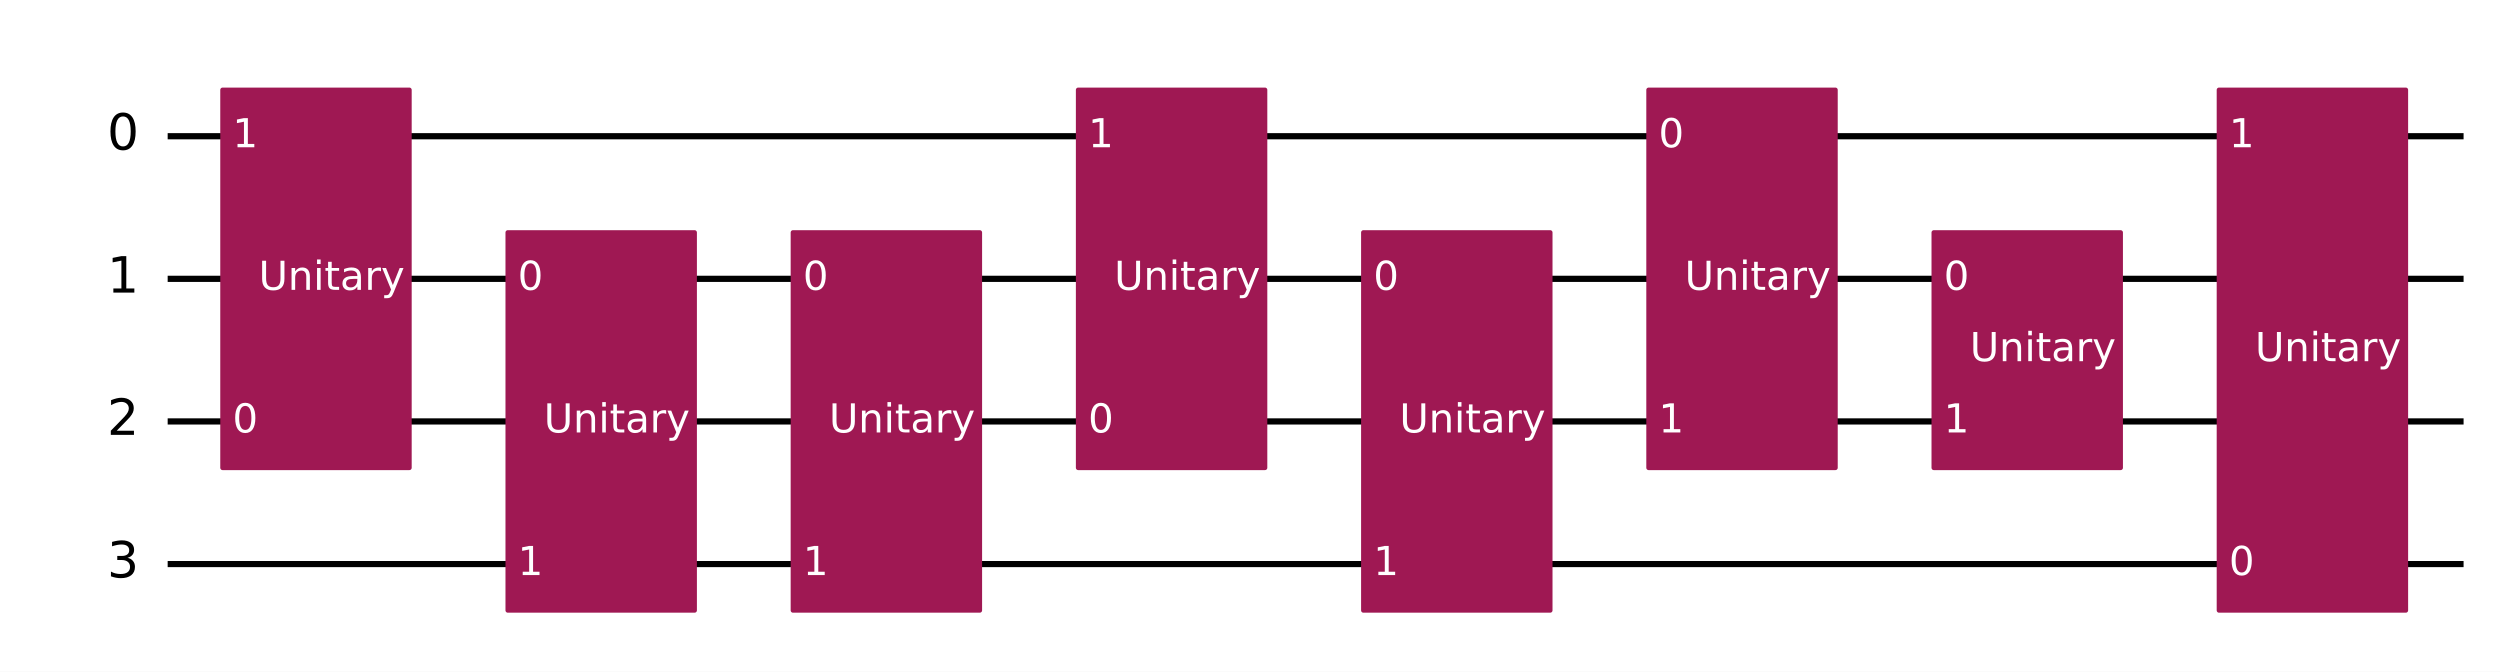
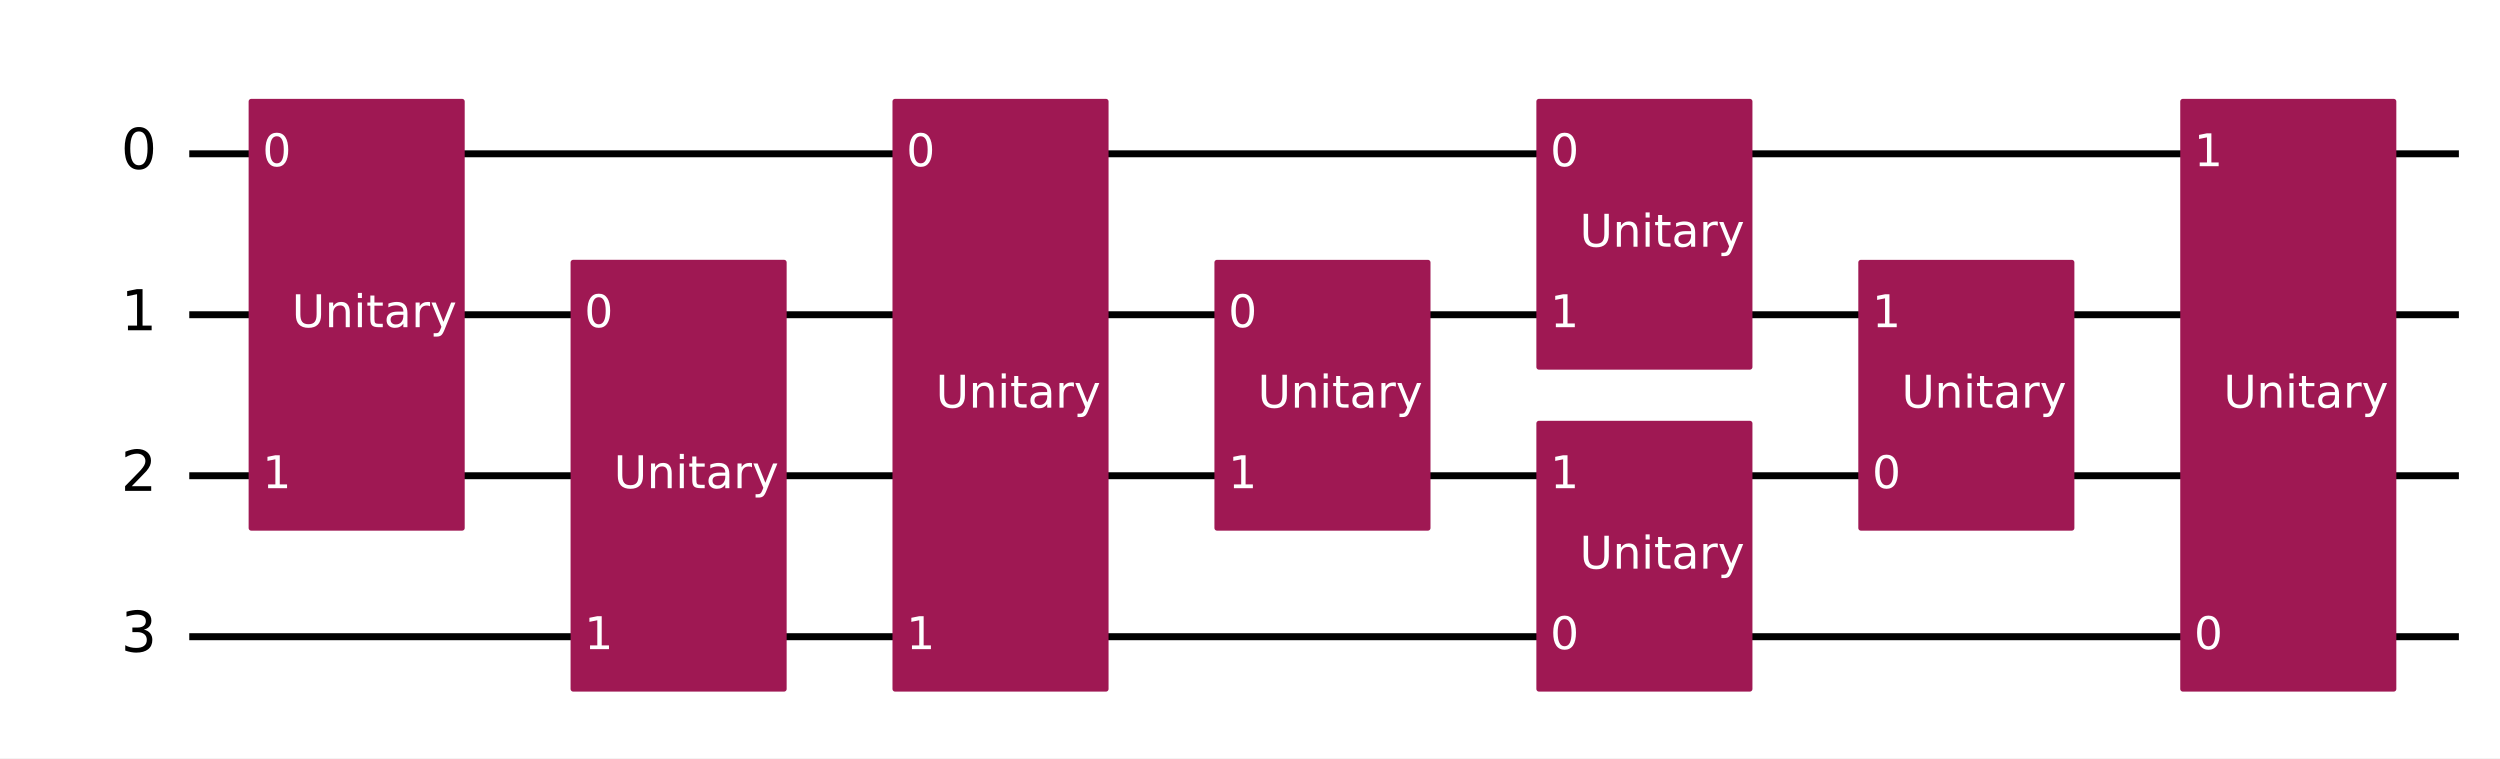
- <svg xmlns="http://www.w3.org/2000/svg" xmlns:xlink="http://www.w3.org/1999/xlink" width="812.64pt" height="218.36pt" version="1.1" viewBox="0 0 812.64 218.36">
+ <svg xmlns="http://www.w3.org/2000/svg" xmlns:xlink="http://www.w3.org/1999/xlink" width="719.93pt" height="218.36pt" version="1.1" viewBox="0 0 719.93 218.36">
  <defs>
    <style type="text/css">*{stroke-linejoin: round; stroke-linecap: butt}</style>
  </defs>
-   <path d="m0 218.36h812.64v-218.36h-812.64z" fill="#ffffff" />
-   <path d="m54.502 44.283h746.3" clip-path="url(#8fb275c92b1)" fill="none" stroke="#000000" stroke-linecap="square" stroke-width="2" />
-   <path d="m54.502 90.637h746.3" clip-path="url(#8fb275c92b1)" fill="none" stroke="#000000" stroke-linecap="square" stroke-width="2" />
-   <path d="m54.502 136.99h746.3" clip-path="url(#8fb275c92b1)" fill="none" stroke="#000000" stroke-linecap="square" stroke-width="2" />
-   <path d="m54.502 183.35h746.3" clip-path="url(#8fb275c92b1)" fill="none" stroke="#000000" stroke-linecap="square" stroke-width="2" />
+   <path d="m0 218.36h719.93v-218.36h-719.93z" fill="#ffffff" />
+   <path d="m54.502 44.283h653.59" clip-path="url(#8fb275c92b1)" fill="none" stroke="#000000" stroke-linecap="square" stroke-width="2" />
+   <path d="m54.502 90.637h653.59" clip-path="url(#8fb275c92b1)" fill="none" stroke="#000000" stroke-linecap="square" stroke-width="2" />
+   <path d="m54.502 136.99h653.59" clip-path="url(#8fb275c92b1)" fill="none" stroke="#000000" stroke-linecap="square" stroke-width="2" />
+   <path d="m54.502 183.35h653.59" clip-path="url(#8fb275c92b1)" fill="none" stroke="#000000" stroke-linecap="square" stroke-width="2" />
  <path d="m49.867 21.106h-1158.8v231.77h1158.8z" clip-path="url(#8fb275c92b1)" fill="#ffffff" stroke="#ffffff" stroke-width="1.5" />
  <path d="m72.348 152.06h60.724v-122.84h-60.724z" clip-path="url(#8fb275c92b1)" fill="#9f1853" stroke="#9f1853" stroke-width="1.5" />
  <path d="m165.06 198.41h60.724v-122.84h-60.724z" clip-path="url(#8fb275c92b1)" fill="#9f1853" stroke="#9f1853" stroke-width="1.5" />
-   <path d="m257.76 198.41h60.724v-122.84h-60.724z" clip-path="url(#8fb275c92b1)" fill="#9f1853" stroke="#9f1853" stroke-width="1.5" />
-   <path d="m350.47 152.06h60.724v-122.84h-60.724z" clip-path="url(#8fb275c92b1)" fill="#9f1853" stroke="#9f1853" stroke-width="1.5" />
-   <path d="m443.18 198.41h60.724v-122.84h-60.724z" clip-path="url(#8fb275c92b1)" fill="#9f1853" stroke="#9f1853" stroke-width="1.5" />
-   <path d="m535.89 152.06h60.724v-122.84h-60.724z" clip-path="url(#8fb275c92b1)" fill="#9f1853" stroke="#9f1853" stroke-width="1.5" />
-   <path d="m628.6 152.06h60.724v-76.484h-60.724z" clip-path="url(#8fb275c92b1)" fill="#9f1853" stroke="#9f1853" stroke-width="1.5" />
-   <path d="m721.3 198.41h60.724v-169.19h-60.724z" clip-path="url(#8fb275c92b1)" fill="#9f1853" stroke="#9f1853" stroke-width="1.5" />
+   <path d="m257.76 198.41h60.724v-169.19h-60.724z" clip-path="url(#8fb275c92b1)" fill="#9f1853" stroke="#9f1853" stroke-width="1.5" />
+   <path d="m350.47 152.06h60.724v-76.484h-60.724z" clip-path="url(#8fb275c92b1)" fill="#9f1853" stroke="#9f1853" stroke-width="1.5" />
+   <path d="m443.18 198.41h60.724v-76.484h-60.724z" clip-path="url(#8fb275c92b1)" fill="#9f1853" stroke="#9f1853" stroke-width="1.5" />
+   <path d="m443.18 105.7h60.724v-76.484h-60.724z" clip-path="url(#8fb275c92b1)" fill="#9f1853" stroke="#9f1853" stroke-width="1.5" />
+   <path d="m535.89 152.06h60.724v-76.484h-60.724z" clip-path="url(#8fb275c92b1)" fill="#9f1853" stroke="#9f1853" stroke-width="1.5" />
+   <path d="m628.6 198.41h60.724v-169.19h-60.724z" clip-path="url(#8fb275c92b1)" fill="#9f1853" stroke="#9f1853" stroke-width="1.5" />
  <g clip-path="url(#8fb275c92b1)">
    <g transform="translate(34.831 48.767) scale(.1625 -.1625)">
      <defs>
        <path id="DejaVuSans-30" transform="scale(.015625)" d="m2034 4250q-487 0-733-480-245-479-245-1442 0-959 245-1439 246-480 733-480 491 0 736 480 246 480 246 1439 0 963-246 1442-245 480-736 480zm0 500q785 0 1199-621 414-620 414-1801 0-1178-414-1799-414-620-1199-620-784 0-1198 620-414 621-414 1799 0 1181 414 1801 414 621 1198 621z" />
      </defs>
      <use transform="translate(0 .78125)" xlink:href="#DejaVuSans-30" />
    </g>
  </g>
  <g clip-path="url(#8fb275c92b1)">
    <g transform="translate(34.831 95.121) scale(.1625 -.1625)">
      <defs>
        <path id="DejaVuSans-31" transform="scale(.015625)" d="m794 531h1031v3560l-1122-225v575l1116 225h631v-4135h1031v-531h-2687v531z" />
      </defs>
      <use transform="translate(0 .09375)" xlink:href="#DejaVuSans-31" />
    </g>
  </g>
  <g clip-path="url(#8fb275c92b1)">
    <g transform="translate(34.831 141.48) scale(.1625 -.1625)">
      <defs>
        <path id="DejaVuSans-32" transform="scale(.015625)" d="m1228 531h2203v-531h-2962v531q359 372 979 998 621 627 780 809 303 340 423 576 121 236 121 464 0 372-261 606-261 235-680 235-297 0-627-103-329-103-704-313v638q381 153 712 231 332 78 607 78 725 0 1156-363 431-362 431-968 0-288-108-546-107-257-392-607-78-91-497-524-418-433-1181-1211z" />
      </defs>
      <use transform="translate(0 .78125)" xlink:href="#DejaVuSans-32" />
    </g>
  </g>
  <g clip-path="url(#8fb275c92b1)">
    <g transform="translate(34.831 187.83) scale(.1625 -.1625)">
      <defs>
        <path id="DejaVuSans-33" transform="scale(.015625)" d="m2597 2516q453-97 707-404 255-306 255-756 0-690-475-1069-475-378-1350-378-293 0-604 58t-642 174v609q262-153 574-231 313-78 654-78 593 0 904 234t311 681q0 413-289 645-289 233-804 233h-544v519h569q465 0 712 186t247 536q0 359-255 551-254 193-729 193-260 0-557-57-297-56-653-174v562q360 100 674 150t592 50q719 0 1137-327 419-326 419-882 0-388-222-655t-631-370z" />
      </defs>
      <use transform="translate(0 .78125)" xlink:href="#DejaVuSans-33" />
    </g>
  </g>
  <g clip-path="url(#8fb275c92b1)">
+     <g transform="translate(75.593 47.87) scale(.13 -.13)" fill="#ffffff">
+       <use xlink:href="#DejaVuSans-30" />
+     </g>
+   </g>
+   <g clip-path="url(#8fb275c92b1)">
    <g transform="translate(75.593 140.58) scale(.13 -.13)" fill="#ffffff">
-       <use xlink:href="#DejaVuSans-30" />
-     </g>
-   </g>
-   <g clip-path="url(#8fb275c92b1)">
-     <g transform="translate(75.593 47.87) scale(.13 -.13)" fill="#ffffff">
      <use xlink:href="#DejaVuSans-31" />
    </g>
  </g>
  <g clip-path="url(#8fb275c92b1)">
    <g transform="translate(84.076 94.224) scale(.13 -.13)" fill="#ffffff">
      <defs>
        <path id="DejaVuSans-55" transform="scale(.015625)" d="m556 4666h635v-2835q0-750 271-1080 272-329 882-329 606 0 878 329 272 330 272 1080v2835h634v-2913q0-912-452-1378-451-466-1332-466-885 0-1337 466-451 466-451 1378v2913z" />
        <path id="DejaVuSans-6e" transform="scale(.015625)" d="m3513 2113v-2113h-575v2094q0 497-194 743-194 247-581 247-466 0-735-297-269-296-269-809v-1978h-578v3500h578v-544q207 316 486 472 280 156 646 156 603 0 912-373 310-373 310-1098z" />
        <path id="DejaVuSans-69" transform="scale(.015625)" d="m603 3500h575v-3500h-575v3500zm0 1363h575v-729h-575v729z" />
        <path id="DejaVuSans-74" transform="scale(.015625)" d="m1172 4494v-994h1184v-447h-1184v-1900q0-428 117-550t477-122h590v-481h-590q-666 0-919 248-253 249-253 905v1900h-422v447h422v994h578z" />
        <path id="DejaVuSans-61" transform="scale(.015625)" d="m2194 1759q-697 0-966-159t-269-544q0-306 202-486 202-179 548-179 479 0 768 339t289 901v128h-572zm1147 238v-1997h-575v531q-197-318-491-470t-719-152q-537 0-855 302-317 302-317 808 0 590 395 890 396 300 1180 300h807v57q0 397-261 614t-733 217q-300 0-585-72-284-72-546-216v532q315 122 612 182 297 61 578 61 760 0 1135-394 375-393 375-1193z" />
        <path id="DejaVuSans-72" transform="scale(.015625)" d="m2631 2963q-97 56-211 82-114 27-251 27-488 0-749-317t-261-911v-1844h-578v3500h578v-544q182 319 472 473 291 155 707 155 59 0 131-8 72-7 159-23l3-590z" />
        <path id="DejaVuSans-79" transform="scale(.015625)" d="m2059-325q-243-625-475-815-231-191-618-191h-460v481h338q237 0 368 113 132 112 291 531l103 262-1415 3444h609l1094-2737 1094 2737h609l-1538-3825z" />
      </defs>
      <use xlink:href="#DejaVuSans-55" />
      <use transform="translate(73.193)" xlink:href="#DejaVuSans-6e" />
      <use transform="translate(136.57)" xlink:href="#DejaVuSans-69" />
      <use transform="translate(164.36)" xlink:href="#DejaVuSans-74" />
      <use transform="translate(203.56)" xlink:href="#DejaVuSans-61" />
      <use transform="translate(264.84)" xlink:href="#DejaVuSans-72" />
      <use transform="translate(305.96)" xlink:href="#DejaVuSans-79" />
    </g>
  </g>
  <g clip-path="url(#8fb275c92b1)">
    <g transform="translate(168.3 94.224) scale(.13 -.13)" fill="#ffffff">
      <use xlink:href="#DejaVuSans-30" />
    </g>
  </g>
  <g clip-path="url(#8fb275c92b1)">
    <g transform="translate(168.3 186.93) scale(.13 -.13)" fill="#ffffff">
      <use xlink:href="#DejaVuSans-31" />
    </g>
  </g>
  <g clip-path="url(#8fb275c92b1)">
    <g transform="translate(176.78 140.58) scale(.13 -.13)" fill="#ffffff">
      <use xlink:href="#DejaVuSans-55" />
      <use transform="translate(73.193)" xlink:href="#DejaVuSans-6e" />
      <use transform="translate(136.57)" xlink:href="#DejaVuSans-69" />
      <use transform="translate(164.36)" xlink:href="#DejaVuSans-74" />
      <use transform="translate(203.56)" xlink:href="#DejaVuSans-61" />
      <use transform="translate(264.84)" xlink:href="#DejaVuSans-72" />
      <use transform="translate(305.96)" xlink:href="#DejaVuSans-79" />
    </g>
  </g>
  <g clip-path="url(#8fb275c92b1)">
-     <g transform="translate(261.01 94.224) scale(.13 -.13)" fill="#ffffff">
+     <g transform="translate(261.01 47.87) scale(.13 -.13)" fill="#ffffff">
      <use xlink:href="#DejaVuSans-30" />
    </g>
  </g>
  <g clip-path="url(#8fb275c92b1)">
    <g transform="translate(261.01 186.93) scale(.13 -.13)" fill="#ffffff">
      <use xlink:href="#DejaVuSans-31" />
    </g>
  </g>
  <g clip-path="url(#8fb275c92b1)">
-     <g transform="translate(269.49 140.58) scale(.13 -.13)" fill="#ffffff">
-       <use xlink:href="#DejaVuSans-55" />
-       <use transform="translate(73.193)" xlink:href="#DejaVuSans-6e" />
-       <use transform="translate(136.57)" xlink:href="#DejaVuSans-69" />
-       <use transform="translate(164.36)" xlink:href="#DejaVuSans-74" />
-       <use transform="translate(203.56)" xlink:href="#DejaVuSans-61" />
-       <use transform="translate(264.84)" xlink:href="#DejaVuSans-72" />
-       <use transform="translate(305.96)" xlink:href="#DejaVuSans-79" />
+     <g transform="translate(269.49 117.4) scale(.13 -.13)" fill="#ffffff">
+       <use xlink:href="#DejaVuSans-55" />
+       <use transform="translate(73.193)" xlink:href="#DejaVuSans-6e" />
+       <use transform="translate(136.57)" xlink:href="#DejaVuSans-69" />
+       <use transform="translate(164.36)" xlink:href="#DejaVuSans-74" />
+       <use transform="translate(203.56)" xlink:href="#DejaVuSans-61" />
+       <use transform="translate(264.84)" xlink:href="#DejaVuSans-72" />
+       <use transform="translate(305.96)" xlink:href="#DejaVuSans-79" />
+     </g>
+   </g>
+   <g clip-path="url(#8fb275c92b1)">
+     <g transform="translate(353.72 94.224) scale(.13 -.13)" fill="#ffffff">
+       <use xlink:href="#DejaVuSans-30" />
    </g>
  </g>
  <g clip-path="url(#8fb275c92b1)">
    <g transform="translate(353.72 140.58) scale(.13 -.13)" fill="#ffffff">
-       <use xlink:href="#DejaVuSans-30" />
-     </g>
-   </g>
-   <g clip-path="url(#8fb275c92b1)">
-     <g transform="translate(353.72 47.87) scale(.13 -.13)" fill="#ffffff">
-       <use xlink:href="#DejaVuSans-31" />
-     </g>
-   </g>
-   <g clip-path="url(#8fb275c92b1)">
-     <g transform="translate(362.2 94.224) scale(.13 -.13)" fill="#ffffff">
-       <use xlink:href="#DejaVuSans-55" />
-       <use transform="translate(73.193)" xlink:href="#DejaVuSans-6e" />
-       <use transform="translate(136.57)" xlink:href="#DejaVuSans-69" />
-       <use transform="translate(164.36)" xlink:href="#DejaVuSans-74" />
-       <use transform="translate(203.56)" xlink:href="#DejaVuSans-61" />
-       <use transform="translate(264.84)" xlink:href="#DejaVuSans-72" />
-       <use transform="translate(305.96)" xlink:href="#DejaVuSans-79" />
+       <use xlink:href="#DejaVuSans-31" />
+     </g>
+   </g>
+   <g clip-path="url(#8fb275c92b1)">
+     <g transform="translate(362.2 117.4) scale(.13 -.13)" fill="#ffffff">
+       <use xlink:href="#DejaVuSans-55" />
+       <use transform="translate(73.193)" xlink:href="#DejaVuSans-6e" />
+       <use transform="translate(136.57)" xlink:href="#DejaVuSans-69" />
+       <use transform="translate(164.36)" xlink:href="#DejaVuSans-74" />
+       <use transform="translate(203.56)" xlink:href="#DejaVuSans-61" />
+       <use transform="translate(264.84)" xlink:href="#DejaVuSans-72" />
+       <use transform="translate(305.96)" xlink:href="#DejaVuSans-79" />
+     </g>
+   </g>
+   <g clip-path="url(#8fb275c92b1)">
+     <g transform="translate(446.43 186.93) scale(.13 -.13)" fill="#ffffff">
+       <use xlink:href="#DejaVuSans-30" />
+     </g>
+   </g>
+   <g clip-path="url(#8fb275c92b1)">
+     <g transform="translate(446.43 140.58) scale(.13 -.13)" fill="#ffffff">
+       <use xlink:href="#DejaVuSans-31" />
+     </g>
+   </g>
+   <g clip-path="url(#8fb275c92b1)">
+     <g transform="translate(454.91 163.76) scale(.13 -.13)" fill="#ffffff">
+       <use xlink:href="#DejaVuSans-55" />
+       <use transform="translate(73.193)" xlink:href="#DejaVuSans-6e" />
+       <use transform="translate(136.57)" xlink:href="#DejaVuSans-69" />
+       <use transform="translate(164.36)" xlink:href="#DejaVuSans-74" />
+       <use transform="translate(203.56)" xlink:href="#DejaVuSans-61" />
+       <use transform="translate(264.84)" xlink:href="#DejaVuSans-72" />
+       <use transform="translate(305.96)" xlink:href="#DejaVuSans-79" />
+     </g>
+   </g>
+   <g clip-path="url(#8fb275c92b1)">
+     <g transform="translate(446.43 47.87) scale(.13 -.13)" fill="#ffffff">
+       <use xlink:href="#DejaVuSans-30" />
    </g>
  </g>
  <g clip-path="url(#8fb275c92b1)">
    <g transform="translate(446.43 94.224) scale(.13 -.13)" fill="#ffffff">
-       <use xlink:href="#DejaVuSans-30" />
-     </g>
-   </g>
-   <g clip-path="url(#8fb275c92b1)">
-     <g transform="translate(446.43 186.93) scale(.13 -.13)" fill="#ffffff">
-       <use xlink:href="#DejaVuSans-31" />
-     </g>
-   </g>
-   <g clip-path="url(#8fb275c92b1)">
-     <g transform="translate(454.91 140.58) scale(.13 -.13)" fill="#ffffff">
-       <use xlink:href="#DejaVuSans-55" />
-       <use transform="translate(73.193)" xlink:href="#DejaVuSans-6e" />
-       <use transform="translate(136.57)" xlink:href="#DejaVuSans-69" />
-       <use transform="translate(164.36)" xlink:href="#DejaVuSans-74" />
-       <use transform="translate(203.56)" xlink:href="#DejaVuSans-61" />
-       <use transform="translate(264.84)" xlink:href="#DejaVuSans-72" />
-       <use transform="translate(305.96)" xlink:href="#DejaVuSans-79" />
-     </g>
-   </g>
-   <g clip-path="url(#8fb275c92b1)">
-     <g transform="translate(539.13 47.87) scale(.13 -.13)" fill="#ffffff">
-       <use xlink:href="#DejaVuSans-30" />
+       <use xlink:href="#DejaVuSans-31" />
+     </g>
+   </g>
+   <g clip-path="url(#8fb275c92b1)">
+     <g transform="translate(454.91 71.047) scale(.13 -.13)" fill="#ffffff">
+       <use xlink:href="#DejaVuSans-55" />
+       <use transform="translate(73.193)" xlink:href="#DejaVuSans-6e" />
+       <use transform="translate(136.57)" xlink:href="#DejaVuSans-69" />
+       <use transform="translate(164.36)" xlink:href="#DejaVuSans-74" />
+       <use transform="translate(203.56)" xlink:href="#DejaVuSans-61" />
+       <use transform="translate(264.84)" xlink:href="#DejaVuSans-72" />
+       <use transform="translate(305.96)" xlink:href="#DejaVuSans-79" />
    </g>
  </g>
  <g clip-path="url(#8fb275c92b1)">
    <g transform="translate(539.13 140.58) scale(.13 -.13)" fill="#ffffff">
-       <use xlink:href="#DejaVuSans-31" />
-     </g>
-   </g>
-   <g clip-path="url(#8fb275c92b1)">
-     <g transform="translate(547.62 94.224) scale(.13 -.13)" fill="#ffffff">
-       <use xlink:href="#DejaVuSans-55" />
-       <use transform="translate(73.193)" xlink:href="#DejaVuSans-6e" />
-       <use transform="translate(136.57)" xlink:href="#DejaVuSans-69" />
-       <use transform="translate(164.36)" xlink:href="#DejaVuSans-74" />
-       <use transform="translate(203.56)" xlink:href="#DejaVuSans-61" />
-       <use transform="translate(264.84)" xlink:href="#DejaVuSans-72" />
-       <use transform="translate(305.96)" xlink:href="#DejaVuSans-79" />
-     </g>
-   </g>
-   <g clip-path="url(#8fb275c92b1)">
-     <g transform="translate(631.84 94.224) scale(.13 -.13)" fill="#ffffff">
-       <use xlink:href="#DejaVuSans-30" />
-     </g>
-   </g>
-   <g clip-path="url(#8fb275c92b1)">
-     <g transform="translate(631.84 140.58) scale(.13 -.13)" fill="#ffffff">
+       <use xlink:href="#DejaVuSans-30" />
+     </g>
+   </g>
+   <g clip-path="url(#8fb275c92b1)">
+     <g transform="translate(539.13 94.224) scale(.13 -.13)" fill="#ffffff">
+       <use xlink:href="#DejaVuSans-31" />
+     </g>
+   </g>
+   <g clip-path="url(#8fb275c92b1)">
+     <g transform="translate(547.62 117.4) scale(.13 -.13)" fill="#ffffff">
+       <use xlink:href="#DejaVuSans-55" />
+       <use transform="translate(73.193)" xlink:href="#DejaVuSans-6e" />
+       <use transform="translate(136.57)" xlink:href="#DejaVuSans-69" />
+       <use transform="translate(164.36)" xlink:href="#DejaVuSans-74" />
+       <use transform="translate(203.56)" xlink:href="#DejaVuSans-61" />
+       <use transform="translate(264.84)" xlink:href="#DejaVuSans-72" />
+       <use transform="translate(305.96)" xlink:href="#DejaVuSans-79" />
+     </g>
+   </g>
+   <g clip-path="url(#8fb275c92b1)">
+     <g transform="translate(631.84 186.93) scale(.13 -.13)" fill="#ffffff">
+       <use xlink:href="#DejaVuSans-30" />
+     </g>
+   </g>
+   <g clip-path="url(#8fb275c92b1)">
+     <g transform="translate(631.84 47.87) scale(.13 -.13)" fill="#ffffff">
      <use xlink:href="#DejaVuSans-31" />
    </g>
  </g>
  <g clip-path="url(#8fb275c92b1)">
    <g transform="translate(640.32 117.4) scale(.13 -.13)" fill="#ffffff">
-       <use xlink:href="#DejaVuSans-55" />
-       <use transform="translate(73.193)" xlink:href="#DejaVuSans-6e" />
-       <use transform="translate(136.57)" xlink:href="#DejaVuSans-69" />
-       <use transform="translate(164.36)" xlink:href="#DejaVuSans-74" />
-       <use transform="translate(203.56)" xlink:href="#DejaVuSans-61" />
-       <use transform="translate(264.84)" xlink:href="#DejaVuSans-72" />
-       <use transform="translate(305.96)" xlink:href="#DejaVuSans-79" />
-     </g>
-   </g>
-   <g clip-path="url(#8fb275c92b1)">
-     <g transform="translate(724.55 186.93) scale(.13 -.13)" fill="#ffffff">
-       <use xlink:href="#DejaVuSans-30" />
-     </g>
-   </g>
-   <g clip-path="url(#8fb275c92b1)">
-     <g transform="translate(724.55 47.87) scale(.13 -.13)" fill="#ffffff">
-       <use xlink:href="#DejaVuSans-31" />
-     </g>
-   </g>
-   <g clip-path="url(#8fb275c92b1)">
-     <g transform="translate(733.03 117.4) scale(.13 -.13)" fill="#ffffff">
      <use xlink:href="#DejaVuSans-55" />
      <use transform="translate(73.193)" xlink:href="#DejaVuSans-6e" />
      <use transform="translate(136.57)" xlink:href="#DejaVuSans-69" />
      <use transform="translate(164.36)" xlink:href="#DejaVuSans-74" />
      <use transform="translate(203.56)" xlink:href="#DejaVuSans-61" />
      <use transform="translate(264.84)" xlink:href="#DejaVuSans-72" />
      <use transform="translate(305.96)" xlink:href="#DejaVuSans-79" />
    </g>
  </g>
  <defs>
    <clipPath id="8fb275c92b1">
-       <rect x="7.2" y="7.2" width="798.24" height="203.96" />
+       <rect x="7.2" y="7.2" width="705.53" height="203.96" />
    </clipPath>
  </defs>
</svg>
